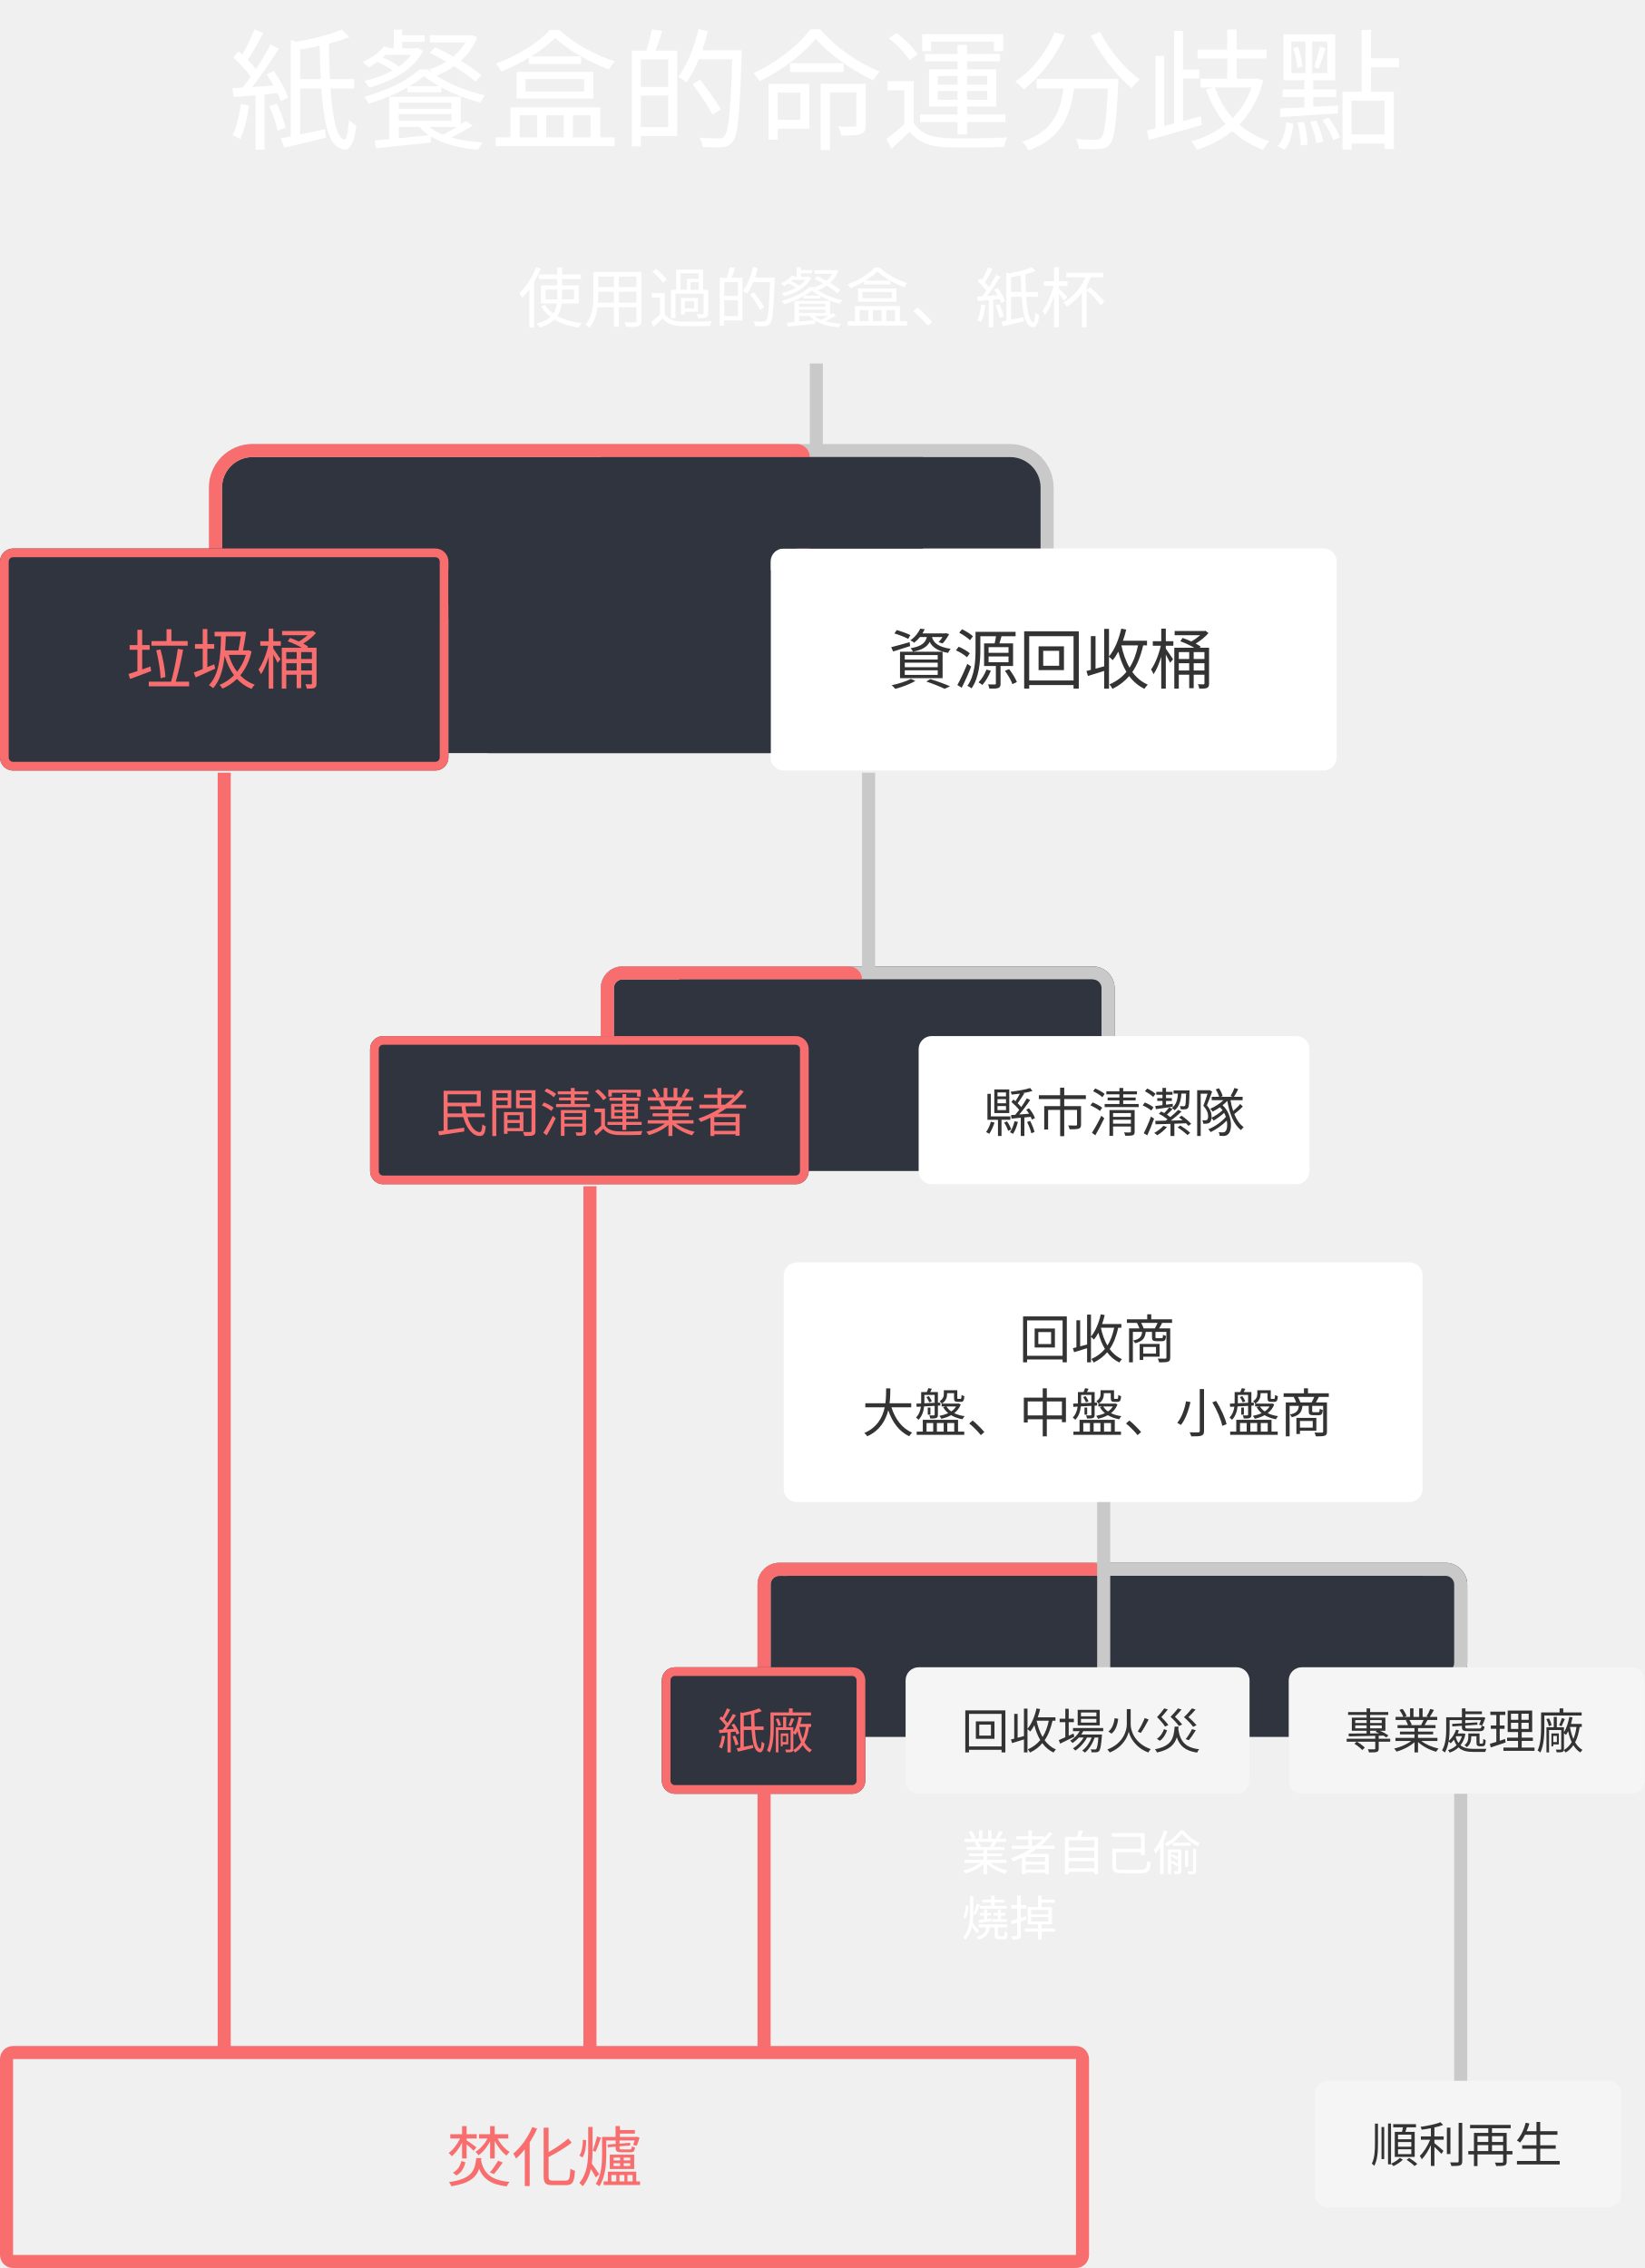
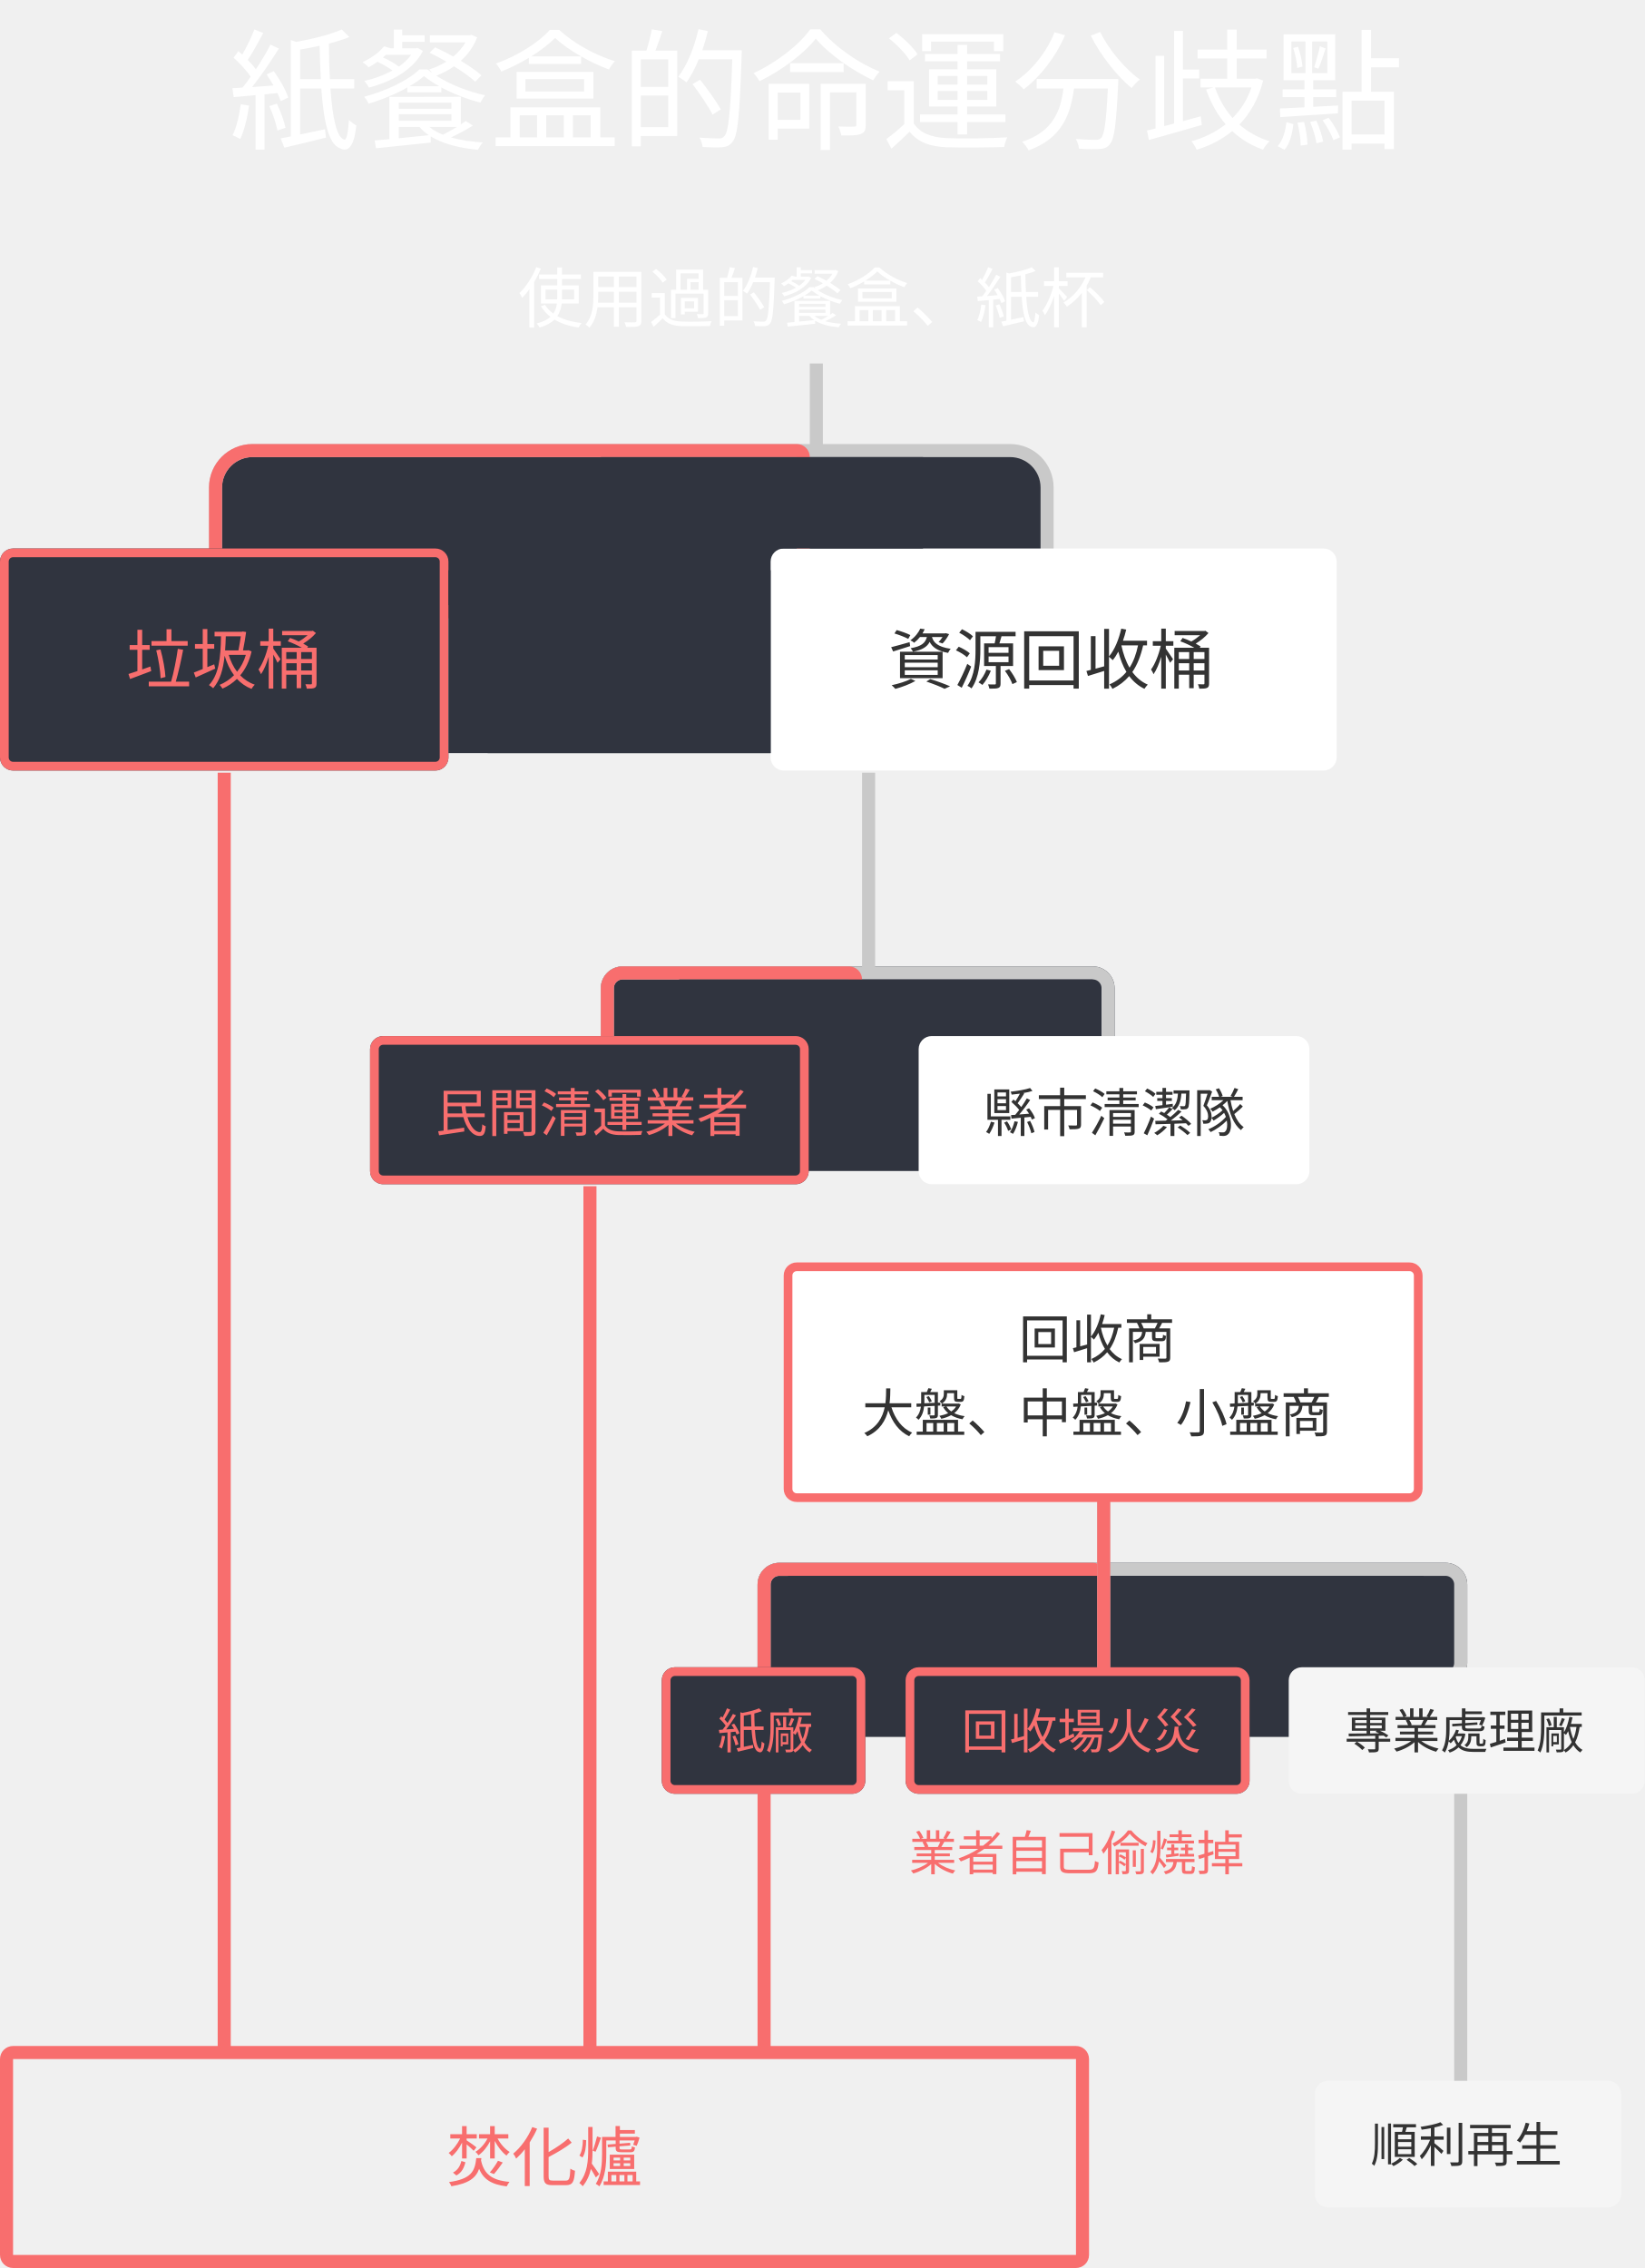
<svg xmlns="http://www.w3.org/2000/svg" width="377.808" height="521" viewBox="0 0 377.808 521">
  <g id="chart_mobile" transform="translate(-20 -139)">
    <g id="Rectangle_458" data-name="Rectangle 458" transform="translate(194 498)" fill="#30343f" stroke="#c9c9c9" stroke-width="3">
      <path d="M5,0H158a5,5,0,0,1,5,5V23a5,5,0,0,1-5,5H0a0,0,0,0,1,0,0V5A5,5,0,0,1,5,0Z" stroke="none" />
      <path d="M5,1.5H158A3.5,3.5,0,0,1,161.5,5V23a3.5,3.5,0,0,1-3.5,3.5H3A1.5,1.5,0,0,1,1.5,25V5A3.5,3.5,0,0,1,5,1.5Z" fill="none" />
    </g>
    <g id="Rectangle_464" data-name="Rectangle 464" transform="translate(194 498)" fill="none" stroke="#f86e6e" stroke-width="3">
      <path d="M5,0H80a0,0,0,0,1,0,0V25a5,5,0,0,1-5,5H5a5,5,0,0,1-5-5V5A5,5,0,0,1,5,0Z" stroke="none" />
      <path d="M5,1.5H77A1.5,1.5,0,0,1,78.5,3V25A3.5,3.5,0,0,1,75,28.5H5A3.5,3.5,0,0,1,1.5,25V5A3.5,3.5,0,0,1,5,1.5Z" fill="none" />
    </g>
    <rect id="Rectangle_459" data-name="Rectangle 459" width="146" height="37" transform="translate(201 501)" fill="#30343f" />
    <line id="Line_31" data-name="Line 31" y2="48" transform="translate(273.5 476.5)" fill="none" stroke="#c9c9c9" stroke-width="3" />
    <g id="Rectangle_456" data-name="Rectangle 456" transform="translate(158 361)" fill="#30343f" stroke="#c9c9c9" stroke-width="3">
      <rect width="118" height="28" rx="5" stroke="none" />
      <rect x="1.5" y="1.5" width="115" height="25" rx="3.5" fill="none" />
    </g>
    <line id="Line_27" data-name="Line 27" y2="45" transform="translate(219.5 316.5)" fill="none" stroke="#c9c9c9" stroke-width="3" />
    <g id="Rectangle_463" data-name="Rectangle 463" transform="translate(158 361)" fill="none" stroke="#f86e6e" stroke-width="3">
      <path d="M5,0H60a0,0,0,0,1,0,0V34a5,5,0,0,1-5,5H5a5,5,0,0,1-5-5V5A5,5,0,0,1,5,0Z" stroke="none" />
      <path d="M5,1.5H57A1.5,1.5,0,0,1,58.5,3V34A3.5,3.5,0,0,1,55,37.5H5A3.5,3.5,0,0,1,1.5,34V5A3.5,3.5,0,0,1,5,1.5Z" fill="none" />
    </g>
    <g id="Path_1101" data-name="Path 1101" transform="translate(68 241)" fill="#30343f">
      <path d="M 184 38.5 L 10 38.5 C 5.313 38.5 1.5 34.687 1.5 30 L 1.5 10 C 1.5 5.313 5.313 1.5 10 1.5 L 184 1.5 C 188.687 1.5 192.5 5.313 192.5 10 L 192.5 30 C 192.5 34.687 188.687 38.5 184 38.5 Z" stroke="none" />
      <path d="M 10 3 C 6.14 3 3 6.14 3 10 L 3 30 C 3 33.86 6.14 37 10 37 L 184 37 C 187.86 37 191 33.86 191 30 L 191 10 C 191 6.14 187.86 3 184 3 L 10 3 M 10 0 L 184 0 C 189.523 0 194 4.477 194 10 L 194 30 C 194 35.523 189.523 40 184 40 L 10 40 C 4.477 40 0 35.523 0 30 L 0 10 C 0 4.477 4.477 0 10 0 Z" stroke="none" fill="#c9c9c9" />
    </g>
    <g id="Rectangle_460" data-name="Rectangle 460" transform="translate(68 241)" fill="none" stroke="#f86e6e" stroke-width="3">
      <path d="M10,0H138a0,0,0,0,1,0,0V30a10,10,0,0,1-10,10H10A10,10,0,0,1,0,30V10A10,10,0,0,1,10,0Z" stroke="none" />
      <path d="M10,1.5H135A1.5,1.5,0,0,1,136.5,3V30a8.5,8.5,0,0,1-8.5,8.5H10A8.5,8.5,0,0,1,1.5,30V10A8.5,8.5,0,0,1,10,1.5Z" fill="none" />
    </g>
    <line id="Line_30" data-name="Line 30" y2="96" transform="translate(355.5 527.5)" fill="none" stroke="#c9c9c9" stroke-width="3" />
    <rect id="Rectangle_457" data-name="Rectangle 457" width="95" height="44" transform="translate(176 364)" fill="#30343f" />
    <rect id="Rectangle_450" data-name="Rectangle 450" width="122" height="42" transform="translate(132 270)" fill="#30343f" />
    <text id="使用過的餐盒_紙杯" data-name="使用過的餐盒、紙杯" transform="translate(139 197)" fill="#fff" font-size="15" font-family="MicrosoftJhengHeiBold, Microsoft JhengHei">
      <tspan x="0" y="16">使用過的餐盒、紙杯</tspan>
    </text>
    <g id="Rectangle_447" data-name="Rectangle 447" transform="translate(20 265)" fill="#30343f" stroke="#f86e6e" stroke-width="2">
      <rect width="103" height="51" rx="3" stroke="none" />
      <rect x="1" y="1" width="101" height="49" rx="2" fill="none" />
    </g>
    <text id="垃圾桶" transform="translate(49 280)" fill="#f86e6e" font-size="15" font-family="MicrosoftJhengHeiRegular, Microsoft JhengHei">
      <tspan x="0" y="16">垃圾桶</tspan>
    </text>
    <g id="Rectangle_447-2" data-name="Rectangle 447" transform="translate(105 377)" fill="#30343f" stroke="#f86e6e" stroke-width="2">
      <rect width="100.744" height="34.038" rx="3" stroke="none" />
      <rect x="1" y="1" width="98.744" height="32.038" rx="2" fill="none" />
    </g>
    <rect id="Rectangle_451" data-name="Rectangle 451" width="89.744" height="34.038" rx="3" transform="translate(231 377)" fill="#fff" />
    <text id="民間清運業者" transform="translate(120 386)" fill="#f86e6e" font-size="12" font-family="MicrosoftJhengHeiRegular, Microsoft JhengHei">
      <tspan x="0" y="13">民間清運業者</tspan>
    </text>
    <text id="縣市清潔隊" transform="translate(246 386)" fill="#333" font-size="12" font-family="MicrosoftJhengHeiRegular, Microsoft JhengHei">
      <tspan x="0" y="13">縣市清潔隊</tspan>
    </text>
    <g id="Rectangle_453" data-name="Rectangle 453" transform="translate(172 522)" fill="#30343f" stroke="#f86e6e" stroke-width="2">
      <rect width="46.743" height="29.063" rx="3" stroke="none" />
      <rect x="1" y="1" width="44.743" height="27.063" rx="2" fill="none" />
    </g>
    <text id="紙廠" transform="translate(184.808 528.684)" fill="#f86e6e" font-size="11" font-family="MicrosoftJhengHeiRegular, Microsoft JhengHei">
      <tspan x="0" y="12">紙廠</tspan>
    </text>
-     <text id="業者自己偷燒掉" transform="translate(240.808 556.684)" fill="#fff" font-size="11" font-family="MicrosoftJhengHeiRegular, Microsoft JhengHei">
-       <tspan x="0" y="12">業者自己偷</tspan>
-       <tspan x="0" y="27">燒掉</tspan>
+     <text id="業者自己偷燒掉" transform="translate(228.808 556.684)" fill="#f86e6e" font-size="11" font-family="MicrosoftJhengHeiRegular, Microsoft JhengHei">
+       <tspan x="0" y="12">業者自己偷燒掉</tspan>
    </text>
    <rect id="Rectangle_455" data-name="Rectangle 455" width="81.766" height="29.063" rx="3" transform="translate(316 522)" fill="#f5f5f5" />
    <text id="專業處理廠" transform="translate(328.808 528.684)" fill="#333" font-size="11" font-family="MicrosoftJhengHeiRegular, Microsoft JhengHei">
      <tspan x="0" y="12">專業處理廠</tspan>
    </text>
    <rect id="Rectangle_455-2" data-name="Rectangle 455" width="70.335" height="29.063" rx="3" transform="translate(322 617)" fill="#f5f5f5" />
    <text id="順利再生" transform="translate(334.808 623.684)" fill="#333" font-size="11" font-family="MicrosoftJhengHeiRegular, Microsoft JhengHei">
      <tspan x="0" y="12">順利再生</tspan>
    </text>
    <g id="Rectangle_447-3" data-name="Rectangle 447" transform="translate(20 609)" fill="none" stroke="#f86e6e" stroke-width="3">
      <rect width="250.134" height="51" rx="3" stroke="none" />
      <rect x="1.5" y="1.5" width="247.134" height="48" rx="1.5" fill="none" />
    </g>
    <text id="焚化爐" transform="translate(122.567 624)" fill="#f86e6e" font-size="15" font-family="MicrosoftJhengHeiRegular, Microsoft JhengHei">
      <tspan x="0" y="16">焚化爐</tspan>
    </text>
    <rect id="Rectangle_448" data-name="Rectangle 448" width="130" height="51" rx="3" transform="translate(197 265)" fill="#fff" />
    <text id="資源回收桶_" data-name="資源回收桶 " transform="translate(224 280)" fill="#333" font-size="15" font-family="MicrosoftJhengHeiRegular, Microsoft JhengHei">
      <tspan x="0" y="16">資源回收桶</tspan>
    </text>
    <line id="Line_25" data-name="Line 25" y2="293" transform="translate(71.5 316.5)" fill="none" stroke="#f86e6e" stroke-width="3" />
    <line id="Line_28" data-name="Line 28" y2="198" transform="translate(155.5 411.5)" fill="none" stroke="#f86e6e" stroke-width="3" />
    <line id="Line_29" data-name="Line 29" y2="60" transform="translate(195.5 549.5)" fill="none" stroke="#f86e6e" stroke-width="3" />
    <line id="Line_26" data-name="Line 26" y2="19" transform="translate(207.5 222.5)" fill="none" stroke="#c9c9c9" stroke-width="3" />
-     <rect id="Rectangle_452" data-name="Rectangle 452" width="146.744" height="55.038" rx="3" transform="translate(200 429)" fill="#fff" />
+     <g id="Rectangle_452" data-name="Rectangle 452" transform="translate(200 429)" fill="#fff" stroke="#f86e6e" stroke-width="2">
+       <rect width="146.744" height="55.038" rx="3" stroke="none" />
+       <rect x="1" y="1" width="144.744" height="53.038" rx="2" fill="none" />
+     </g>
    <text id="回收商" transform="translate(254 438)" fill="#333" font-size="12" font-family="MicrosoftJhengHeiRegular, Microsoft JhengHei">
      <tspan x="0" y="13">回收商</tspan>
    </text>
    <text id="大盤_中盤_小盤商" data-name="大盤、中盤、小盤商" transform="translate(218 455)" fill="#333" font-size="12" font-family="MicrosoftJhengHeiRegular, Microsoft JhengHei">
      <tspan x="0" y="13">大盤、中盤、小盤商</tspan>
    </text>
-     <rect id="Rectangle_454" data-name="Rectangle 454" width="79" height="29.063" rx="3" transform="translate(228 522)" fill="#f5f5f5" />
-     <text id="回收場火災" transform="translate(240.808 528.684)" fill="#333" font-size="11" font-family="MicrosoftJhengHeiRegular, Microsoft JhengHei">
+     <g id="Rectangle_454" data-name="Rectangle 454" transform="translate(228 522)" fill="#30343f" stroke="#f86e6e" stroke-width="2">
+       <rect width="79" height="29.063" rx="3" stroke="none" />
+       <rect x="1" y="1" width="77" height="27.063" rx="2" fill="none" />
+     </g>
+     <text id="回收場火災" transform="translate(240.808 528.684)" fill="#f86e6e" font-size="11" font-family="MicrosoftJhengHeiRegular, Microsoft JhengHei">
      <tspan x="0" y="12">回收場火災</tspan>
    </text>
    <text id="紙餐盒的命運分歧點" transform="translate(45 139)" fill="#fff" font-size="30" font-family="MicrosoftJhengHeiBold, Microsoft JhengHei">
      <tspan x="27.5" y="32">紙餐盒的命運分歧點</tspan>
    </text>
    <rect id="Rectangle_461" data-name="Rectangle 461" width="74" height="42" transform="translate(123 270)" fill="#30343f" />
    <rect id="Rectangle_462" data-name="Rectangle 462" width="74" height="21" transform="translate(158 244)" fill="#30343f" />
+     <line id="Line_32" data-name="Line 32" y2="39" transform="translate(273.5 483.5)" fill="none" stroke="#f86e6e" stroke-width="3" />
  </g>
</svg>
